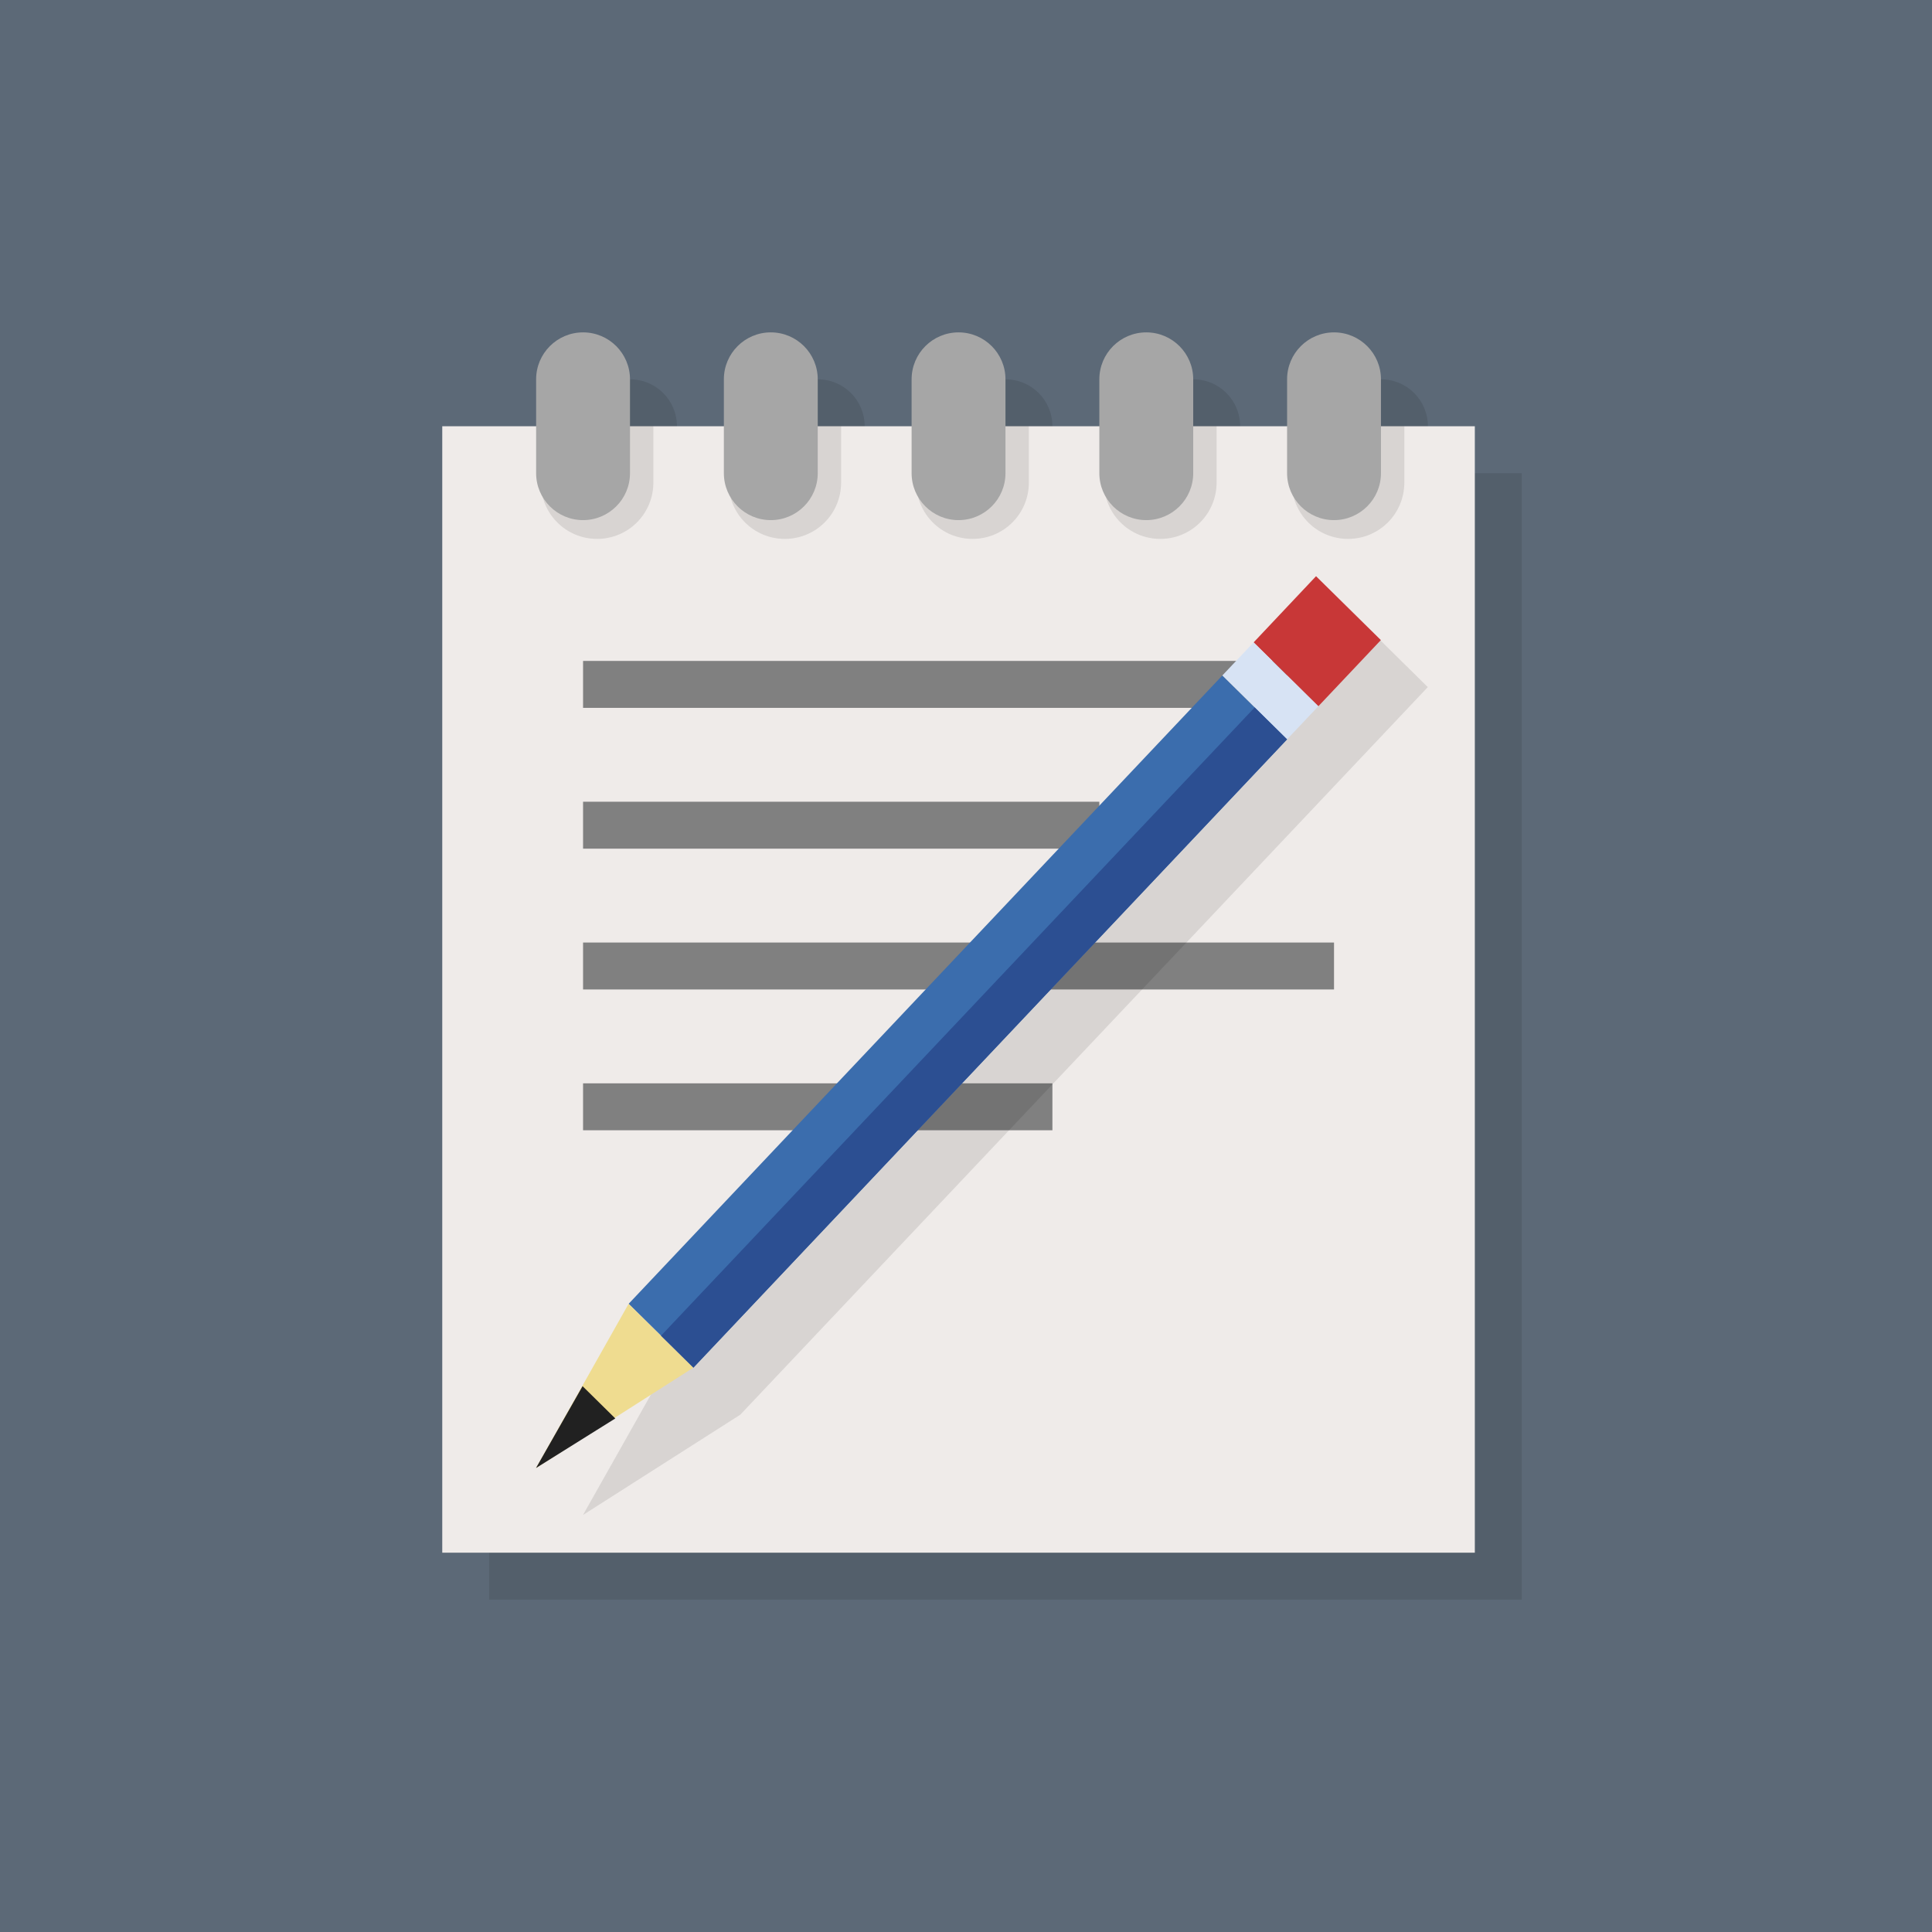
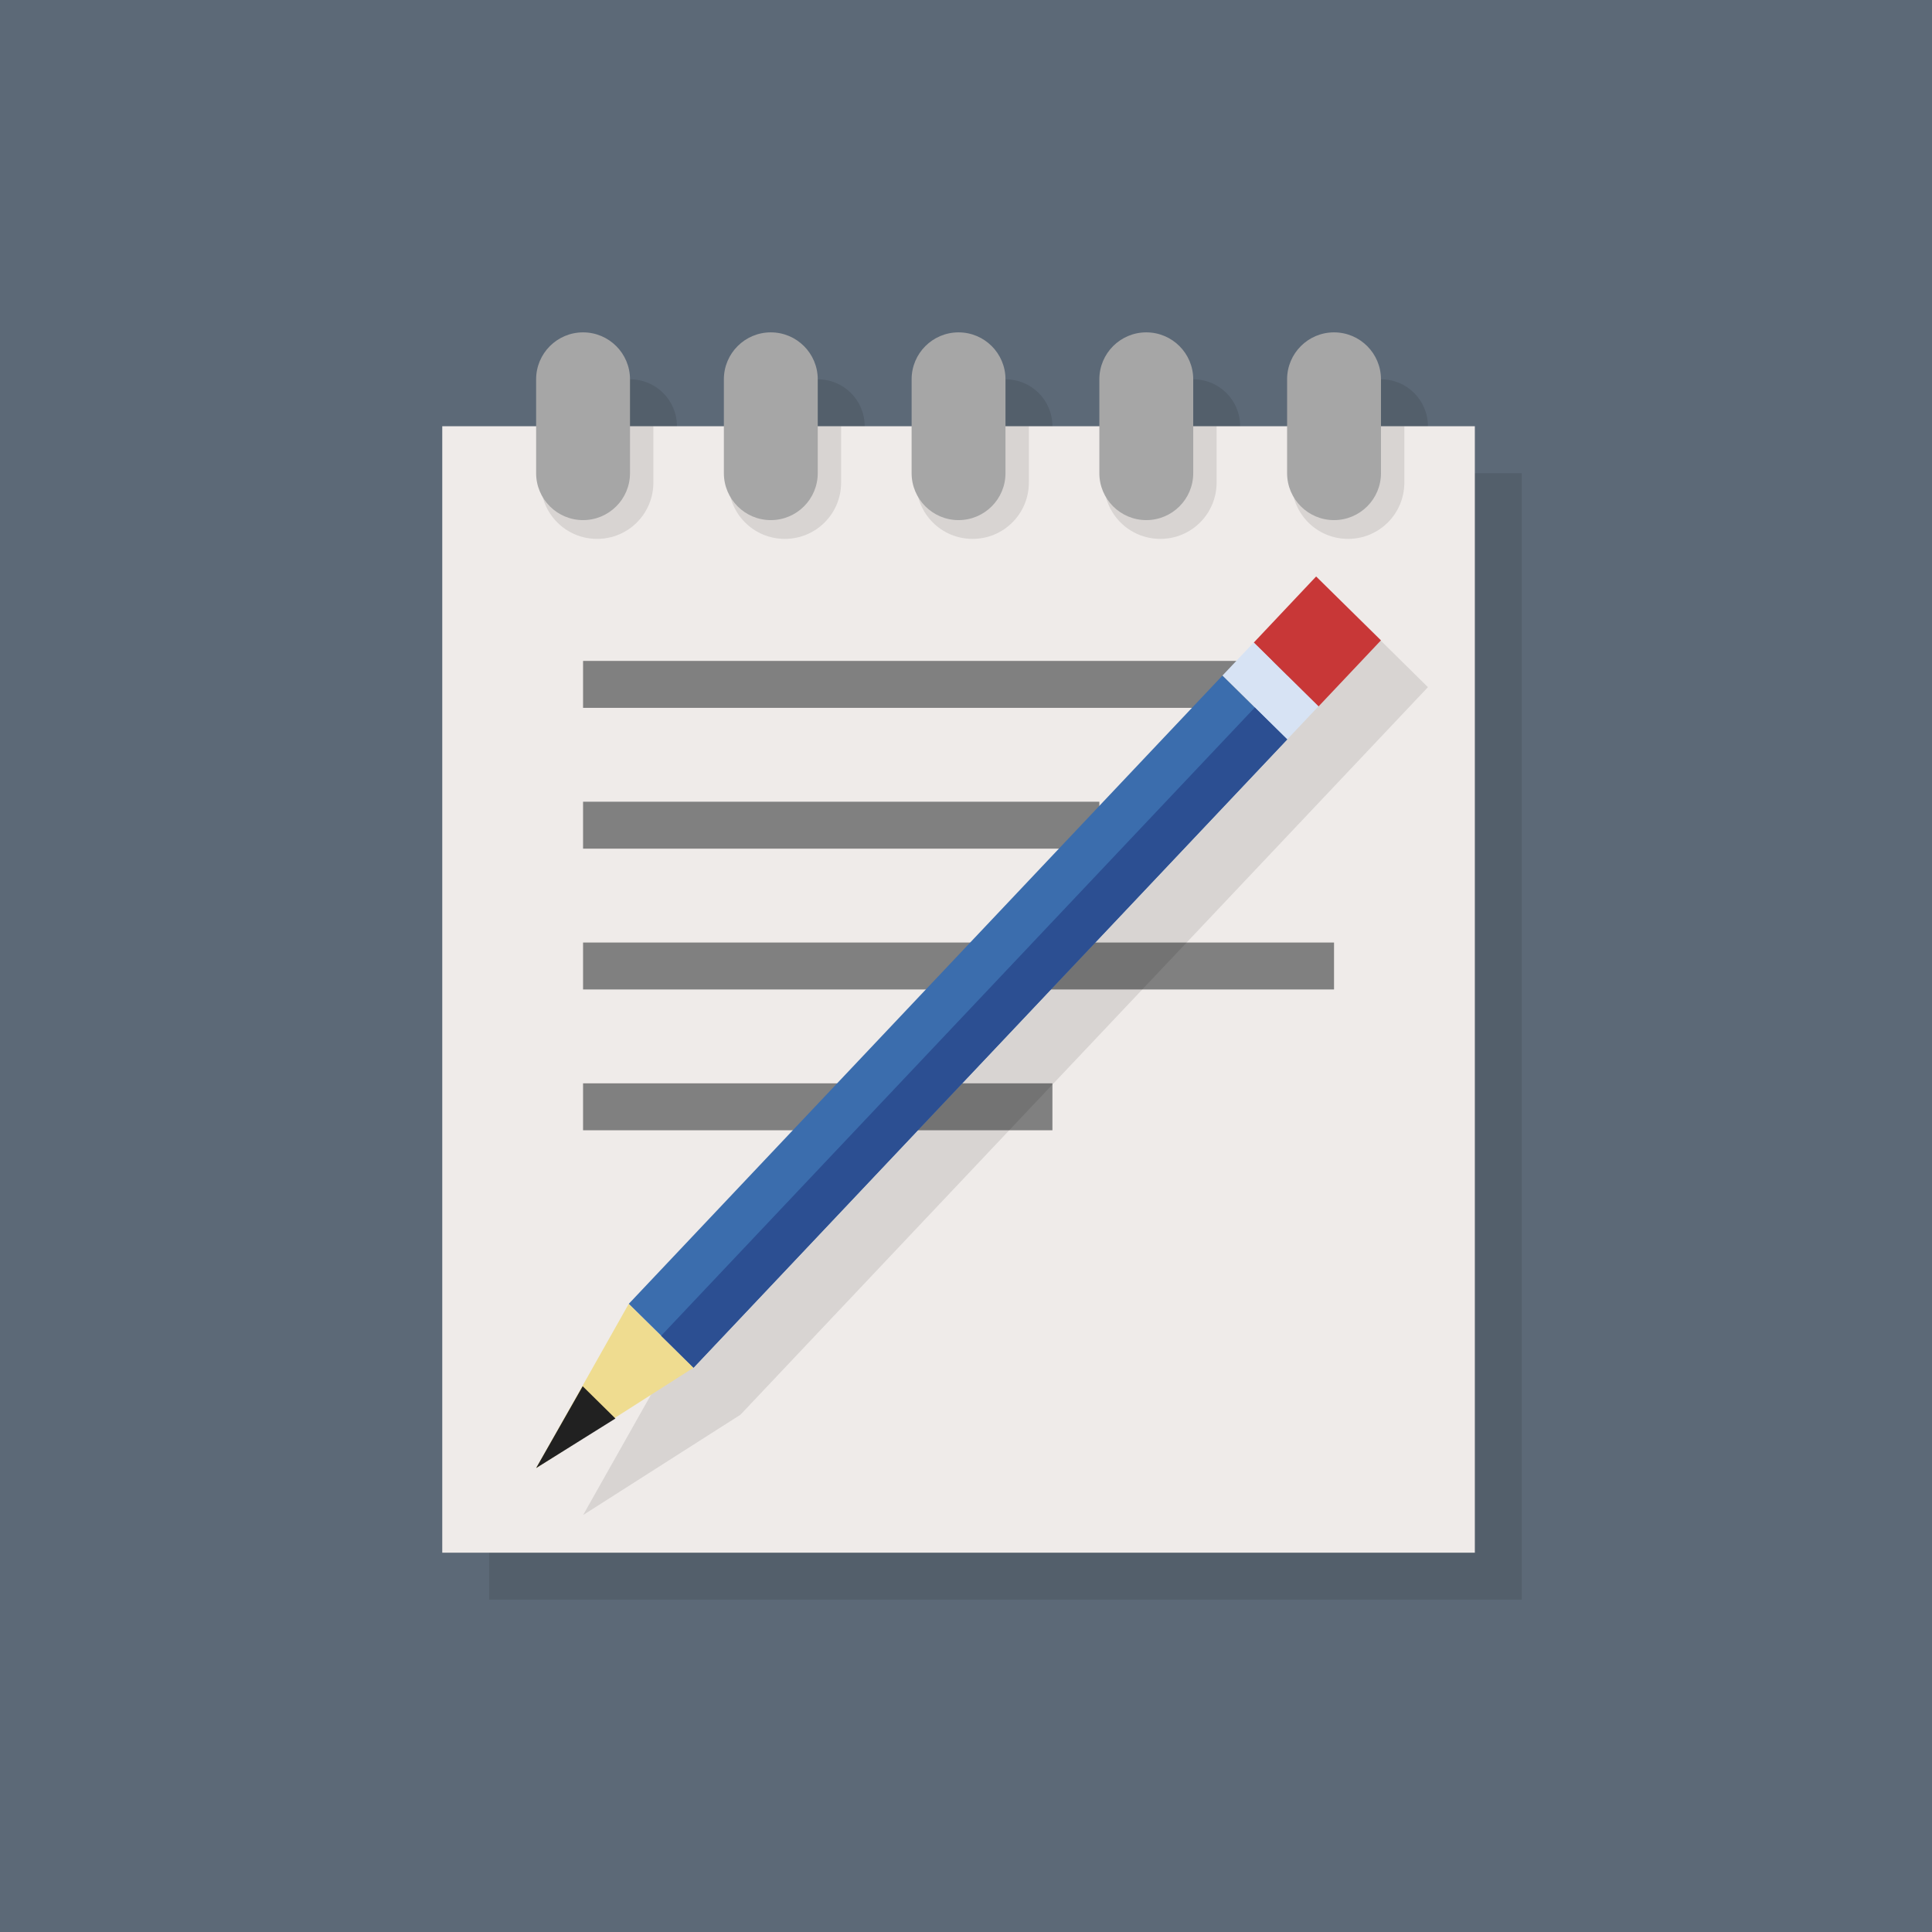
- <svg xmlns="http://www.w3.org/2000/svg" xmlns:ns1="http://www.openswatchbook.org/uri/2009/osb" xmlns:xlink="http://www.w3.org/1999/xlink" id="svg7649" version="1.0" width="32" height="32">
-   <defs id="defs7659">
-     <linearGradient gradientTransform="matrix(0,-1,1,0,-1.5e-6,48)" gradientUnits="userSpaceOnUse" x2="47" x1="1" id="linearGradient3764">
-       <stop id="stop7" style="stop-color:#344e8e;stop-opacity:1" />
-       <stop id="stop9" style="stop-color:#3a569c;stop-opacity:1" offset="1" />
-     </linearGradient>
-     <linearGradient gradientTransform="matrix(0,-1,1,0,44.44444,48)" gradientUnits="userSpaceOnUse" x2="47" x1="1" id="linearGradient3764-1">
-       <stop id="stop7-0" style="stop-color:#f7b747;stop-opacity:1" />
-       <stop id="stop9-3" style="stop-color:#f8bd5a;stop-opacity:1" offset="1" />
-     </linearGradient>
-     <linearGradient gradientTransform="matrix(0,-1,1,0,-1.5e-6,48)" gradientUnits="userSpaceOnUse" x2="47" x1="1" id="linearGradient3764-6">
-       <stop id="stop7-7" style="stop-color:#f6b042;stop-opacity:1" />
-       <stop id="stop9-32" style="stop-color:#f7b754;stop-opacity:1" offset="1" />
-     </linearGradient>
-     <linearGradient gradientTransform="matrix(0,-1,1,0,-1.5e-6,48)" gradientUnits="userSpaceOnUse" x2="47" x1="1" id="linearGradient3764-2">
-       <stop id="stop7-1" style="stop-color:#ad897f;stop-opacity:1" />
-       <stop id="stop9-5" style="stop-color:#b5948b;stop-opacity:1" offset="1" />
-     </linearGradient>
-     <linearGradient id="linearGradient3874">
-       <stop id="stop3876" offset="0" style="stop-color:#ffffff;stop-opacity:1;" />
-       <stop id="stop3878" offset="1" style="stop-color:#ffffff;stop-opacity:0;" />
-     </linearGradient>
-     <linearGradient id="linearGradient3858">
-       <stop style="stop-color:#000000;stop-opacity:1;" offset="0" id="stop3860" />
-       <stop style="stop-color:#000000;stop-opacity:0;" offset="1" id="stop3862" />
-     </linearGradient>
-     <linearGradient id="linearGradient3045">
-       <stop style="stop-color:#91bedd;stop-opacity:1;" offset="0" id="stop3047" />
-       <stop style="stop-color:#4986b1;stop-opacity:1;" offset="1" id="stop3049" />
-     </linearGradient>
-     <linearGradient id="linearGradient4213">
-       <stop id="stop4215" offset="0" style="stop-color:#b1d7f3;stop-opacity:1" />
-       <stop id="stop4217" offset="1" style="stop-color:#8fafda;stop-opacity:1" />
-     </linearGradient>
-     <linearGradient id="linearGradient5460" ns1:paint="gradient">
-       <stop style="stop-color:#e6e6e6;stop-opacity:1" offset="0" id="stop5462" />
-       <stop style="stop-color:#ffffff;stop-opacity:1" offset="1" id="stop5464" />
-     </linearGradient>
-     <linearGradient id="linearGradient5476" ns1:paint="solid">
-       <stop style="stop-color:#772953;stop-opacity:1;" offset="0" id="stop5478" />
-     </linearGradient>
-     <linearGradient xlink:href="#linearGradient4213" id="linearGradient3037" gradientUnits="userSpaceOnUse" x1="144" y1="918.362" x2="144" y2="1052.362" gradientTransform="matrix(1.777778,0,0,1.776119,16,-1563.36)" />
-     <filter id="filter4223" style="color-interpolation-filters:sRGB">
-       <feBlend id="feBlend4225" in2="BackgroundImage" mode="multiply" />
-     </filter>
-     <filter id="filter4154" style="color-interpolation-filters:sRGB">
-       <feComposite id="feComposite4156" in2="SourceGraphic" k3="0" k2="1" k1="0" result="composite1" k4="0" operator="arithmetic" />
-       <feColorMatrix id="feColorMatrix4158" type="saturate" values="0" result="colormatrix1" in="composite1" />
-       <feFlood id="feFlood4160" result="flood1" flood-color="rgb(72,59,72)" />
-       <feBlend id="feBlend4162" result="blend1" mode="multiply" in2="colormatrix1" in="flood1" />
-       <feBlend id="feBlend4164" mode="screen" in2="blend1" result="blend2" />
-       <feColorMatrix id="feColorMatrix4166" type="saturate" values="1" result="colormatrix2" in="blend2" />
-       <feComposite id="feComposite4168" operator="in" result="composite2" in2="SourceGraphic" in="colormatrix2" />
-     </filter>
-     <linearGradient xlink:href="#linearGradient3858" id="linearGradient3864" x1="272" y1="256" x2="368" y2="352" gradientUnits="userSpaceOnUse" />
-     <linearGradient xlink:href="#linearGradient3874" id="linearGradient3872" gradientUnits="userSpaceOnUse" x1="272" y1="256" x2="368" y2="352" gradientTransform="rotate(180,272,272)" />
-     <linearGradient xlink:href="#linearGradient3874" id="linearGradient3906" gradientUnits="userSpaceOnUse" gradientTransform="rotate(180,272,272)" x1="288" y1="264" x2="360" y2="328" />
-     <linearGradient xlink:href="#linearGradient3858" id="linearGradient3908" gradientUnits="userSpaceOnUse" x1="288" y1="272" x2="368" y2="352" />
-     <clipPath clipPathUnits="userSpaceOnUse" id="clipPath9430">
-       <path id="path9432" d="m 166.062,-196 179.875,0 C 491.235,-196 512,-175.287 512,-30.125 l 0,148.25 C 512,263.286 491.235,284 345.938,284 l -179.875,0 C 20.765,284 0,263.286 0,118.125 L 0,-30.125 C 0,-175.287 20.765,-196 166.062,-196 Z" style="color:#000000;display:inline;overflow:visible;visibility:visible;fill:#ffffff;fill-opacity:1;fill-rule:nonzero;stroke:none;stroke-width:1;marker:none;enable-background:new" />
-     </clipPath>
-     <linearGradient gradientTransform="matrix(0,-1,1,0,-1.5e-6,48)" gradientUnits="userSpaceOnUse" x2="47" x1="1" id="linearGradient3764-3">
-       <stop id="stop7-3" style="stop-color:#4eb470;stop-opacity:1" />
-       <stop id="stop9-8" style="stop-color:#5dba7c;stop-opacity:1" offset="1" />
-     </linearGradient>
-     <linearGradient gradientTransform="matrix(3.543307,0,0,3.543307,-1,0)" x2="10.442" x1="3.669" gradientUnits="userSpaceOnUse" id="linear0">
-       <stop id="stop12" style="stop-color:#e2f4fb;stop-opacity:1" />
-       <stop id="stop14" style="stop-color:#f9f9f9;stop-opacity:1" offset="1" />
-     </linearGradient>
-     <linearGradient gradientTransform="matrix(0,-1,1,0,-1.5e-6,48)" gradientUnits="userSpaceOnUse" x2="47" x1="1" id="linearGradient3764-28">
-       <stop id="stop7-5" style="stop-color:#18aa86;stop-opacity:1" />
-       <stop id="stop9-80" style="stop-color:#1abc95;stop-opacity:1" offset="1" />
-     </linearGradient>
-     <linearGradient gradientTransform="matrix(0,-1,1,0,-1.5e-6,48)" gradientUnits="userSpaceOnUse" x2="47" x1="1" id="linearGradient3764-8">
-       <stop id="stop7-6" style="stop-color:#5dbacb;stop-opacity:1" />
-       <stop id="stop9-9" style="stop-color:#6cc0d0;stop-opacity:1" offset="1" />
-     </linearGradient>
-     <linearGradient gradientUnits="userSpaceOnUse" x2="24" x1="21" id="linearGradient4251" xlink:href="#linearGradient4309" />
-     <linearGradient id="linearGradient4309">
-       <stop id="stop13" style="stop-color:#eff5eb;stop-opacity:1" />
-       <stop id="stop15" style="stop-color:#d1e2c4;stop-opacity:1" offset="1" />
-     </linearGradient>
-     <linearGradient gradientTransform="matrix(-1,0,0,1,48,0)" x2="24" x1="21" gradientUnits="userSpaceOnUse" id="linearGradient4265" xlink:href="#linearGradient4309" />
-     <linearGradient gradientUnits="userSpaceOnUse" y2="1" x2="0" y1="47" id="linearGradient3845">
-       <stop id="stop7-33" style="stop-color:#24bbd2;stop-opacity:1" />
-       <stop id="stop9-7" style="stop-color:#2fc4db;stop-opacity:1" offset="1" />
-     </linearGradient>
-     <linearGradient gradientTransform="matrix(0,-1,1,0,-1.5e-6,48)" gradientUnits="userSpaceOnUse" x2="47" x1="1" id="linearGradient3764-4">
-       <stop id="stop7-37" style="stop-color:#de4f48;stop-opacity:1" />
-       <stop id="stop9-1" style="stop-color:#e16059;stop-opacity:1" offset="1" />
-     </linearGradient>
-     <linearGradient gradientTransform="matrix(0,-1,1,0,-1.5e-6,48)" gradientUnits="userSpaceOnUse" x2="47" x1="1" id="linearGradient3764-39">
-       <stop id="stop7-64" style="stop-color:#ee810c;stop-opacity:1" />
-       <stop id="stop9-2" style="stop-color:#f38b1b;stop-opacity:1" offset="1" />
-     </linearGradient>
-     <linearGradient gradientTransform="matrix(0,-1,1,0,-1.5e-6,48)" gradientUnits="userSpaceOnUse" x2="47" x1="1" id="linearGradient3764-0">
-       <stop id="stop7-2" style="stop-color:#3db0e3;stop-opacity:1" />
-       <stop id="stop9-95" style="stop-color:#50b8e6;stop-opacity:1" offset="1" />
-     </linearGradient>
-     <linearGradient id="linearGradient3102-2" gradientUnits="userSpaceOnUse" gradientTransform="matrix(0.05622958,0,0,0.05622958,0.07160145,-0.0527796)" x1="135" y1="120" x2="160" y2="160">
-       <stop id="stop12-7" style="stop-color:#eff7fc" />
-       <stop id="stop14-4" style="stop-color:#fff" offset="1" />
-     </linearGradient>
-     <linearGradient gradientTransform="matrix(0,-1,1,0,-1.5e-6,48)" gradientUnits="userSpaceOnUse" x2="47" x1="1" id="linearGradient3764-64">
-       <stop id="stop7-9" style="stop-color:#575757;stop-opacity:1" />
-       <stop id="stop9-12" style="stop-color:#616161;stop-opacity:1" offset="1" />
-     </linearGradient>
-     <linearGradient gradientTransform="matrix(0,-1,1,0,-1.5e-6,48)" gradientUnits="userSpaceOnUse" x2="47" x1="1" id="linearGradient3764-31">
-       <stop id="stop7-8" style="stop-color:#315bd1;stop-opacity:1" />
-       <stop id="stop9-13" style="stop-color:#4166d4;stop-opacity:1" offset="1" />
-     </linearGradient>
-     <linearGradient gradientUnits="userSpaceOnUse" y2="1" x2="0" y1="47" id="linearGradient3764-89">
-       <stop id="stop7-24" style="stop-color:#23bd88;stop-opacity:1" />
-       <stop id="stop9-51" style="stop-color:#26cd93;stop-opacity:1" offset="1" />
-     </linearGradient>
-     <linearGradient gradientTransform="matrix(0,-1,1,0,-1.5e-6,48)" gradientUnits="userSpaceOnUse" x2="47" x1="1" id="linearGradient3764-00">
-       <stop id="stop7-13" style="stop-color:#075f93;stop-opacity:1" />
-       <stop id="stop9-30" style="stop-color:#086ba6;stop-opacity:1" offset="1" />
-     </linearGradient>
-     <linearGradient gradientTransform="matrix(0.9,0,0,0.9,2.4499,2.45)" gradientUnits="userSpaceOnUse" y2="1" x2="0" y1="47" id="linearGradient3764-002">
-       <stop id="stop7-22" style="stop-color:#67ac5e;stop-opacity:1" />
-       <stop id="stop9-4" style="stop-color:#74b36b;stop-opacity:1" offset="1" />
-     </linearGradient>
-     <linearGradient gradientTransform="matrix(0,-1,1,0,-1.5e-6,48)" gradientUnits="userSpaceOnUse" x2="47" x1="1" id="linearGradient3764-7">
-       <stop id="stop7-86" style="stop-color:#f6b042;stop-opacity:1" />
-       <stop id="stop9-0" style="stop-color:#f7b754;stop-opacity:1" offset="1" />
-     </linearGradient>
-     <linearGradient x2="-24" x1="-27" gradientUnits="userSpaceOnUse" id="linearGradient3357">
-       <stop style="stop-color:#e25543;stop-opacity:1" id="stop14433" />
-       <stop offset="1" style="stop-color:#e96b5a;stop-opacity:1" id="stop14435" />
-     </linearGradient>
-     <linearGradient id="linearGradient3764-06" x1="1" x2="47" gradientUnits="userSpaceOnUse" gradientTransform="matrix(0,-1,1,0,-1.5e-6,48)">
-       <stop style="stop-color:#324162;stop-opacity:1" id="stop14589" />
-       <stop offset="1" style="stop-color:#394a6f;stop-opacity:1" id="stop14591" />
-     </linearGradient>
-     <linearGradient id="linear0-4" gradientUnits="userSpaceOnUse" x1="13" y1="28" x2="15" y2="29">
-       <stop style="stop-color:#35587c;stop-opacity:1" id="stop14594" />
-       <stop offset="1" style="stop-color:#335276;stop-opacity:1" id="stop14596" />
-     </linearGradient>
-     <linearGradient id="linear1" gradientUnits="userSpaceOnUse" x1="12.906" y1="27.547" x2="24" y2="28">
-       <stop style="stop-color:#3d6084;stop-opacity:1" id="stop14599" />
-       <stop offset="1" style="stop-color:#2f5175;stop-opacity:1" id="stop14601" />
-     </linearGradient>
-     <linearGradient id="linear2" gradientUnits="userSpaceOnUse" x1="27" y1="35" x2="35" y2="24">
-       <stop style="stop-color:#375b80;stop-opacity:1" id="stop14604" />
-       <stop offset="1" style="stop-color:#3d6185;stop-opacity:1" id="stop14606" />
-     </linearGradient>
-     <linearGradient id="linearGradient4193" x1="1" x2="47" gradientUnits="userSpaceOnUse">
-       <stop style="stop-color:#2ebd59;stop-opacity:1" id="stop14736" />
-       <stop offset="1" style="stop-color:#33cd61;stop-opacity:1" id="stop14738" />
-     </linearGradient>
-     <linearGradient id="linearGradient3764-37" x1="1" x2="47" gradientUnits="userSpaceOnUse" gradientTransform="matrix(0,-1,1,0,-1.5e-6,48)">
-       <stop style="stop-color:#b471e3;stop-opacity:1" id="stop15099" />
-       <stop offset="1" style="stop-color:#bd82e6;stop-opacity:1" id="stop15101" />
-     </linearGradient>
-     <linearGradient id="linearGradient3764-5" x1="1" x2="47" gradientUnits="userSpaceOnUse" gradientTransform="matrix(0,-1,1,0,-1.5e-6,48)">
-       <stop style="stop-color:#ff7061;stop-opacity:1" id="stop16473" />
-       <stop offset="1" style="stop-color:#ff8275;stop-opacity:1" id="stop16475" />
-     </linearGradient>
-     <radialGradient id="radial0" gradientUnits="userSpaceOnUse" cx="6.773" cy="5.927" r="0.564" gradientTransform="matrix(3.543307,0,0,3.543307,0.000000147638,0.000377575)">
-       <stop style="stop-color:#8eb0c7;stop-opacity:1" id="stop16478" />
-       <stop offset="1" style="stop-color:#8eb0c7;stop-opacity:0" id="stop16480" />
-     </radialGradient>
-     <radialGradient id="radial1" gradientUnits="userSpaceOnUse" cx="6" cy="17.292" r="1" gradientTransform="translate(18,8.707971)" xlink:href="#radial0" />
-     <radialGradient xlink:href="#radial0" id="radialGradient3427" gradientUnits="userSpaceOnUse" gradientTransform="matrix(3.543307,0,0,3.543307,1.47638e-7,3.77575e-4)" cx="6.773" cy="5.927" r="0.564" />
-     <linearGradient id="linearGradient3764-81" x1="1" x2="47" gradientUnits="userSpaceOnUse" gradientTransform="matrix(0,-1,1,0,-1.5e-6,48)">
-       <stop style="stop-color:#e4e4e4;stop-opacity:1" id="stop16695" />
-       <stop offset="1" style="stop-color:#eee;stop-opacity:1" id="stop16697" />
-     </linearGradient>
-     <linearGradient id="linearGradient3764-30" x1="1" x2="47" gradientUnits="userSpaceOnUse" gradientTransform="matrix(0,-1,1,0,-1.5e-6,48)">
-       <stop style="stop-color:#f5c755;stop-opacity:1" id="stop16859" />
-       <stop offset="1" style="stop-color:#f6cd68;stop-opacity:1" id="stop16861" />
-     </linearGradient>
-     <linearGradient id="linearGradient3764-26" x1="1" x2="47" gradientUnits="userSpaceOnUse" gradientTransform="matrix(0,-1,1,0,-1.5e-6,48)">
-       <stop style="stop-color:#e0a300;stop-opacity:1" id="stop16950" />
-       <stop offset="1" style="stop-color:#f4b400;stop-opacity:1" id="stop16952" />
-     </linearGradient>
-     <linearGradient id="linearGradient3764-43" x1="1" x2="47" gradientUnits="userSpaceOnUse" gradientTransform="matrix(0,-1,1,0,-1.5e-6,48)">
-       <stop style="stop-color:#3d3d3d;stop-opacity:1" id="stop18185" />
-       <stop offset="1" style="stop-color:#474747;stop-opacity:1" id="stop18187" />
-     </linearGradient>
-     <linearGradient id="linearGradient3764-86" x1="1" x2="47" gradientUnits="userSpaceOnUse" gradientTransform="matrix(0,-1,1,0,-1.5e-6,48)">
-       <stop style="stop-color:#d84430;stop-opacity:1" id="stop18278" />
-       <stop offset="1" style="stop-color:#db5441;stop-opacity:1" id="stop18280" />
-     </linearGradient>
-     <linearGradient id="linearGradient3064" y1="1" x2="0" y2="47" gradientUnits="userSpaceOnUse">
-       <stop style="stop-color:#555;stop-opacity:1" id="stop18419" />
-       <stop offset="1" style="stop-color:#4b4b4b;stop-opacity:1" id="stop18421" />
-     </linearGradient>
-     <linearGradient id="linearGradient3764-70" x1="1" x2="47" gradientUnits="userSpaceOnUse" gradientTransform="matrix(0,-1,1,0,-1.5e-6,48)">
-       <stop style="stop-color:#f05d1c;stop-opacity:1" id="stop18510" />
-       <stop offset="1" style="stop-color:#f16a30;stop-opacity:1" id="stop18512" />
-     </linearGradient>
-     <linearGradient id="linearGradient3764-819" x1="1" x2="47" gradientUnits="userSpaceOnUse" gradientTransform="matrix(0,-1,1,0,-1.5e-6,48)">
-       <stop style="stop-color:#a467af;stop-opacity:1" id="stop18695" />
-       <stop offset="1" style="stop-color:#ac74b6;stop-opacity:1" id="stop18697" />
-     </linearGradient>
-     <linearGradient id="linearGradient3764-816" x1="1" x2="47" gradientUnits="userSpaceOnUse" gradientTransform="matrix(0,-1,1,0,-1.5e-6,48)">
-       <stop style="stop-color:#d3d3d3;stop-opacity:1" id="stop22104" />
-       <stop offset="1" style="stop-color:#ddd;stop-opacity:1" id="stop22106" />
-     </linearGradient>
-     <linearGradient id="linearGradient3764-48" x1="1" x2="47" gradientUnits="userSpaceOnUse" gradientTransform="matrix(0,-1,1,0,-1.5e-6,48)">
-       <stop style="stop-color:#cfcfcf;stop-opacity:1" id="stop22223" />
-       <stop offset="1" style="stop-color:#d9d9d9;stop-opacity:1" id="stop22225" />
-     </linearGradient>
-     <linearGradient id="linearGradient3126" gradientUnits="userSpaceOnUse" gradientTransform="matrix(0,-1,1,0,-1.5e-6,48)" x1="1" x2="47">
-       <stop style="stop-color:#5ab133;stop-opacity:1" id="stop22615" />
-       <stop offset="1" style="stop-color:#63c038;stop-opacity:1" id="stop22617" />
-     </linearGradient>
-     <linearGradient id="linearGradient3764-50" x1="1" x2="47" gradientUnits="userSpaceOnUse" gradientTransform="matrix(0,-1,1,0,-1.5e-6,48)">
-       <stop style="stop-color:#00acec;stop-opacity:1" id="stop22936" />
-       <stop offset="1" style="stop-color:#01b9ff;stop-opacity:1" id="stop22938" />
-     </linearGradient>
-     <linearGradient id="linearGradient3764-15" x1="1" x2="47" gradientUnits="userSpaceOnUse" gradientTransform="matrix(0,-1,1,0,-1.5e-6,48)">
-       <stop style="stop-color:#4b4b4b;stop-opacity:1" id="stop27458" />
-       <stop offset="1" style="stop-color:#555;stop-opacity:1" id="stop27460" />
-     </linearGradient>
-     <linearGradient id="linearGradient3764-9" x1="1" x2="47" gradientUnits="userSpaceOnUse" gradientTransform="matrix(0,-1,1,0,-1.5e-6,48)">
-       <stop style="stop-color:#93c848;stop-opacity:1" id="stop28213" />
-       <stop offset="1" style="stop-color:#9ccd57;stop-opacity:1" id="stop28215" />
-     </linearGradient>
-     <linearGradient id="linearGradient3764-706" x1="1" x2="47" gradientUnits="userSpaceOnUse" gradientTransform="matrix(0,-1,1,0,-1.5e-6,48)">
-       <stop style="stop-color:#d6740a;stop-opacity:1" id="stop28339" />
-       <stop offset="1" style="stop-color:#e97e0b;stop-opacity:1" id="stop28341" />
-     </linearGradient>
-     <linearGradient id="linearGradient3764-289" x1="1" x2="47" gradientUnits="userSpaceOnUse" gradientTransform="matrix(0,-1,1,0,-1.5e-6,48)">
-       <stop style="stop-color:#01a0db;stop-opacity:1" id="stop28428" />
-       <stop offset="1" style="stop-color:#01b1ef;stop-opacity:1" id="stop28430" />
-     </linearGradient>
-     <linearGradient id="linearGradient3845-5" y1="47" x2="0" y2="1" gradientUnits="userSpaceOnUse">
-       <stop style="stop-color:#6fa2b4;stop-opacity:1" id="stop28619" />
-       <stop offset="1" style="stop-color:#7dabbb;stop-opacity:1" id="stop28621" />
-     </linearGradient>
-     <linearGradient id="linearGradient3764-02" x1="1" x2="47" gradientUnits="userSpaceOnUse" gradientTransform="matrix(0,-1,1,0,-1.5e-6,48)">
-       <stop style="stop-color:#314c6b;stop-opacity:1" id="stop28723" />
-       <stop offset="1" style="stop-color:#375678;stop-opacity:1" id="stop28725" />
-     </linearGradient>
-     <linearGradient id="linearGradient3764-72" x1="1" x2="47" gradientUnits="userSpaceOnUse" gradientTransform="matrix(0,-1,1,0,-1.5e-6,48)">
-       <stop style="stop-color:#e1281f;stop-opacity:1" id="stop28837" />
-       <stop offset="1" style="stop-color:#e33a31;stop-opacity:1" id="stop28839" />
-     </linearGradient>
-     <linearGradient id="linearGradient3764-817" x1="1" x2="47" gradientUnits="userSpaceOnUse" gradientTransform="matrix(0,-1,1,0,-1.5e-6,48)">
-       <stop style="stop-color:#7568a0;stop-opacity:1" id="stop30966" />
-       <stop offset="1" style="stop-color:#8074a8;stop-opacity:1" id="stop30968" />
-     </linearGradient>
-     <linearGradient id="linearGradient3764-79" x1="1" x2="47" gradientUnits="userSpaceOnUse" gradientTransform="matrix(0,-1,1,0,-1.5e-6,48)">
-       <stop style="stop-color:#2c313c;stop-opacity:1" id="stop34948" />
-       <stop offset="1" style="stop-color:#353b47;stop-opacity:1" id="stop34950" />
-     </linearGradient>
-     <linearGradient id="linearGradient4164" x1="1" x2="47" gradientUnits="userSpaceOnUse">
-       <stop style="stop-color:#f44c68;stop-opacity:1" id="stop35063" />
-       <stop offset="1" style="stop-color:#f55f78;stop-opacity:1" id="stop35065" />
-     </linearGradient>
-     <linearGradient id="linearGradient3764-798" x1="1" x2="47" gradientUnits="userSpaceOnUse" gradientTransform="matrix(0,-1,1,0,-1.5e-6,48)">
-       <stop style="stop-color:#66b7cc;stop-opacity:1" id="stop35216" />
-       <stop offset="1" style="stop-color:#75bed1;stop-opacity:1" id="stop35218" />
-     </linearGradient>
-     <linearGradient id="linearGradient3764-898" x1="1" x2="47" gradientUnits="userSpaceOnUse" gradientTransform="matrix(0,-1,1,0,-1.5e-6,48)">
-       <stop style="stop-color:#098cc3;stop-opacity:1" id="stop35370" />
-       <stop offset="1" style="stop-color:#0a99d6;stop-opacity:1" id="stop35372" />
-     </linearGradient>
-     <linearGradient id="linearGradient3764-05" x1="1" x2="47" gradientUnits="userSpaceOnUse" gradientTransform="matrix(0,-1,1,0,-1.5e-6,48)">
-       <stop style="stop-color:#a31d23;stop-opacity:1" id="stop35475" />
-       <stop offset="1" style="stop-color:#b42026;stop-opacity:1" id="stop35477" />
-     </linearGradient>
-     <linearGradient id="linearGradient3764-20" x1="1" x2="47" gradientUnits="userSpaceOnUse" gradientTransform="matrix(0,-1,1,0,-1.5e-6,48)">
-       <stop style="stop-color:#c94943;stop-opacity:1" id="stop35698" />
-       <stop offset="1" style="stop-color:#ce5952;stop-opacity:1" id="stop35700" />
-     </linearGradient>
-     <linearGradient id="linearGradient3764-24" x1="1" x2="47" gradientUnits="userSpaceOnUse" gradientTransform="matrix(0,-1,1,0,-1.5e-6,48)">
-       <stop style="stop-color:#e05a48;stop-opacity:1" id="stop35838" />
-       <stop offset="1" style="stop-color:#e36959;stop-opacity:1" id="stop35840" />
-     </linearGradient>
-     <linearGradient id="linearGradient3764-373" x1="1" x2="47" gradientUnits="userSpaceOnUse" gradientTransform="matrix(0,-1,1,0,-1.5e-6,48)">
-       <stop style="stop-color:#436769;stop-opacity:1" id="stop36000" />
-       <stop offset="1" style="stop-color:#4b7376;stop-opacity:1" id="stop36002" />
-     </linearGradient>
-     <linearGradient id="linearGradient3764-001" x1="1" x2="47" gradientUnits="userSpaceOnUse" gradientTransform="matrix(0,-1,1,0,-1.5e-6,48)">
-       <stop style="stop-color:#d52f3f;stop-opacity:1" id="stop36097" />
-       <stop offset="1" style="stop-color:#d8404d;stop-opacity:1" id="stop36099" />
-     </linearGradient>
-     <linearGradient id="linearGradient3764-58" x1="1" x2="47" gradientUnits="userSpaceOnUse" gradientTransform="matrix(0,-1,1,0,-1.5e-6,48)">
-       <stop style="stop-color:#60c3e0;stop-opacity:1" id="stop36378" />
-       <stop offset="1" style="stop-color:#71c9e3;stop-opacity:1" id="stop36380" />
-     </linearGradient>
-     <linearGradient gradientTransform="translate(0.012,0.0069995)" id="linearGradient4225" y1="47" x2="-0.016" y2="0.993" gradientUnits="userSpaceOnUse">
-       <stop style="stop-color:#cf5225;stop-opacity:1" id="stop36383" />
-       <stop offset="1" style="stop-color:#da5c2e;stop-opacity:1" id="stop36385" />
-     </linearGradient>
-     <linearGradient id="linearGradient3764-000" x1="1" x2="47" gradientUnits="userSpaceOnUse" gradientTransform="matrix(0,-1,1,0,-1.5e-6,48)">
-       <stop style="stop-color:#586472;stop-opacity:1" id="stop36501" />
-       <stop offset="1" style="stop-color:#616e7d;stop-opacity:1" id="stop36503" />
-     </linearGradient>
-   </defs>
-   <path id="path7651" style="color:#000000;fill:#5c6977;fill-opacity:1" d="M 0,0 0,32 32,32 32,0 Z" />
-   <g transform="matrix(0.7773923,0,0,0.7773923,-2.780947,-2.268719)" id="g36572">
-     <g transform="translate(-1,0)" id="g36521">
-       <g id="g36523">
-         <path d="m 18,11 c -0.554,0 -1,0.446 -1,1 l 0,1 -2,0 0,24 22,0 0,-24 -2,0 0,-1 c 0,-0.554 -0.446,-1 -1,-1 -0.554,0 -1,0.446 -1,1 l 0,1 -2,0 0,-1 c 0,-0.554 -0.446,-1 -1,-1 -0.554,0 -1,0.446 -1,1 l 0,1 -2,0 0,-1 c 0,-0.554 -0.446,-1 -1,-1 -0.554,0 -1,0.446 -1,1 l 0,1 -2,0 0,-1 c 0,-0.554 -0.446,-1 -1,-1 -0.554,0 -1,0.446 -1,1 l 0,1 -2,0 0,-1 c 0,-0.554 -0.446,-1 -1,-1 z" style="fill:#000000;fill-opacity:0.098;fill-rule:nonzero;stroke:none" id="path36525" />
-         <rect width="22" height="24" x="14" y="12" style="fill:#efebe9;fill-opacity:1;fill-rule:nonzero;stroke:none" id="rect36527" />
-         <path d="m 16.1,12 0,1.199 c 0,0.665 0.534,1.201 1.199,1.201 0.665,0 1.199,-0.536 1.199,-1.201 l 0,-1.199 -2.398,0 m 4,0 0,1.199 c 0,0.665 0.534,1.201 1.199,1.201 0.665,0 1.199,-0.536 1.199,-1.201 l 0,-1.199 -2.398,0 m 4,0 0,1.199 c 0,0.665 0.534,1.201 1.199,1.201 0.665,0 1.199,-0.536 1.199,-1.201 l 0,-1.199 -2.398,0 m 4,0 0,1.199 c 0,0.665 0.534,1.201 1.199,1.201 0.665,0 1.199,-0.536 1.199,-1.201 l 0,-1.199 -2.398,0 m 4,0 0,1.199 c 0,0.665 0.534,1.201 1.199,1.201 0.665,0 1.199,-0.536 1.199,-1.201 l 0,-1.199 -2.398,0" style="opacity:0.1;fill:#000000;fill-opacity:1;fill-rule:nonzero;stroke:none" id="path36529" />
+ <svg xmlns="http://www.w3.org/2000/svg" height="32" width="32" version="1.0">
+   <path style="color:#000000;fill:#5c6977" d="m0 0v32h32v-32z" />
+   <g transform="matrix(.7774 0 0 .7774 -2.781 -2.269)">
+     <g transform="translate(-1)">
+       <path style="fill-opacity:0.098" d="m18 11c-0.554 0-1 0.446-1 1v1h-2v24h22v-24h-2v-1c0-0.554-0.446-1-1-1s-1 0.446-1 1v1h-2v-1c0-0.554-0.446-1-1-1s-1 0.446-1 1v1h-2v-1c0-0.554-0.446-1-1-1s-1 0.446-1 1v1h-2v-1c0-0.554-0.446-1-1-1s-1 0.446-1 1v1h-2v-1c0-0.554-0.446-1-1-1z" />
+       <rect style="fill:#efebe9" height="24" width="22" y="12" x="14" />
+       <path style="opacity:.1" d="m16.1 12v1.199c0 0.665 0.534 1.201 1.199 1.201s1.199-0.536 1.199-1.201v-1.199h-2.398m4 0v1.199c0 0.665 0.534 1.201 1.199 1.201s1.199-0.536 1.199-1.201v-1.199h-2.398m4 0v1.199c0 0.665 0.534 1.201 1.199 1.201s1.199-0.536 1.199-1.201v-1.199h-2.398m4 0v1.199c0 0.665 0.534 1.201 1.199 1.201s1.199-0.536 1.199-1.201v-1.199h-2.398m4 0v1.199c0 0.665 0.534 1.201 1.199 1.201s1.199-0.536 1.199-1.201v-1.199h-2.398" />
+       <rect style="fill:#a6a6a6" rx="1" height="4" width="2" y="10" x="16" />
+       <rect style="fill:#808080" height="1" width="15" y="17" x="17" />
+       <rect style="fill:#808080" height="1" width="11" y="20" x="17" />
+       <rect style="fill:#808080" height="1" width="16" y="23" x="17" />
+       <rect style="fill:#808080" height="1" width="10" y="26" x="17" />
+       <g transform="matrix(.6897 .6802 -.6658 .7046 39.47 19.23)">
+         <path style="fill-opacity:0.098" d="m-6.54 2.01 0.001 22 1 3.999 1-3.998v-22z" />
+         <rect style="fill:#3b6dad" height="19" width="2" y="5" x="-8" />
+         <path style="fill:#c83737" d="m31.62 15.2-1.33 1.41 1.379 1.361 1.332-1.41-1.381-1.361z" transform="matrix(.7505 -.7246 .7092 .7346 -42.51 13.75)" />
+         <path style="fill:#efdc90" d="m-8 24h2l-1 4z" />
+         <rect style="fill:#d7e3f4" height="1" width="2" y="4" x="-8" />
+         <rect style="fill:#2c4f92" height="19" width="1" y="5" x="-7" />
+         <path style="fill:#212121" d="m-6.481 26-0.519 2-0.492-2h1.01z" />
      </g>
-       <rect width="2" height="4" x="16" y="10" rx="1" style="fill:#a6a6a6;fill-opacity:1;fill-rule:nonzero;stroke:none" id="rect36531" />
-       <rect y="17" x="17" height="1" width="15" style="fill:#808080;fill-opacity:1;fill-rule:nonzero;stroke:none" id="rect36533" />
-       <rect width="11" height="1" x="17" y="20" style="fill:#808080;fill-opacity:1;fill-rule:nonzero;stroke:none" id="rect36535" />
-       <rect width="16" height="1" x="17" y="23" style="fill:#808080;fill-opacity:1;fill-rule:nonzero;stroke:none" id="rect36537" />
-       <rect y="26" x="17" height="1" width="10" style="fill:#808080;fill-opacity:1;fill-rule:nonzero;stroke:none" id="rect36539" />
-       <g transform="matrix(0.6896506,0.6802213,-0.6657827,0.7046069,39.46682,19.22874)" id="g36541">
-         <path d="m -6.54,2.01 0.001,22 1,3.999 1,-3.998 0,-22 z" style="fill:#000000;fill-opacity:0.098;fill-rule:nonzero;stroke:none" id="path36543" />
-         <rect width="2" height="19" x="-8" y="5" style="fill:#3b6dad;fill-opacity:1;fill-rule:nonzero;stroke:none" id="rect36545" />
-         <path d="m 31.617,15.195 -1.33,1.41 1.379,1.361 1.332,-1.41 -1.381,-1.361 z" transform="matrix(0.7505302,-0.7245553,0.7091756,0.7345992,-42.50706,13.74592)" style="fill:#c83737;fill-opacity:1;fill-rule:nonzero;stroke:none" id="path36547" />
-         <path d="m -8,24 2,0 -1,4 z" style="fill:#efdc90;fill-opacity:1;stroke:none" id="path36549" />
-         <rect width="2" height="1" x="-8" y="4" style="fill:#d7e3f4;fill-opacity:1;fill-rule:nonzero;stroke:none" id="rect36551" />
-         <rect width="1" height="19" x="-7" y="5" style="fill:#2c4f92;fill-opacity:1;fill-rule:nonzero;stroke:none" id="rect36553" />
-         <path d="M -6.481,26 -7,28 -7.492,26 c 0.353,0 0.657,0 1.01,0 z" style="fill:#212121;fill-opacity:1;stroke:none" id="path36555" />
-       </g>
-       <rect y="10" x="20" height="4" width="2" rx="1" style="fill:#a6a6a6;fill-opacity:1;fill-rule:nonzero;stroke:none" id="rect36557" />
-       <rect width="2" height="4" x="28" y="10" rx="1" style="fill:#a6a6a6;fill-opacity:1;fill-rule:nonzero;stroke:none" id="rect36559" />
-       <rect y="10" x="32" height="4" width="2" rx="1" style="fill:#a6a6a6;fill-opacity:1;fill-rule:nonzero;stroke:none" id="rect36561" />
-       <rect rx="1" width="2" height="4" x="24" y="10" style="fill:#a6a6a6;fill-opacity:1;fill-rule:nonzero;stroke:none" id="rect36563" />
+       <rect style="fill:#a6a6a6" rx="1" height="4" width="2" y="10" x="20" />
+       <rect style="fill:#a6a6a6" rx="1" height="4" width="2" y="10" x="28" />
+       <rect style="fill:#a6a6a6" rx="1" height="4" width="2" y="10" x="32" />
+       <rect style="fill:#a6a6a6" rx="1" height="4" width="2" y="10" x="24" />
    </g>
  </g>
</svg>
